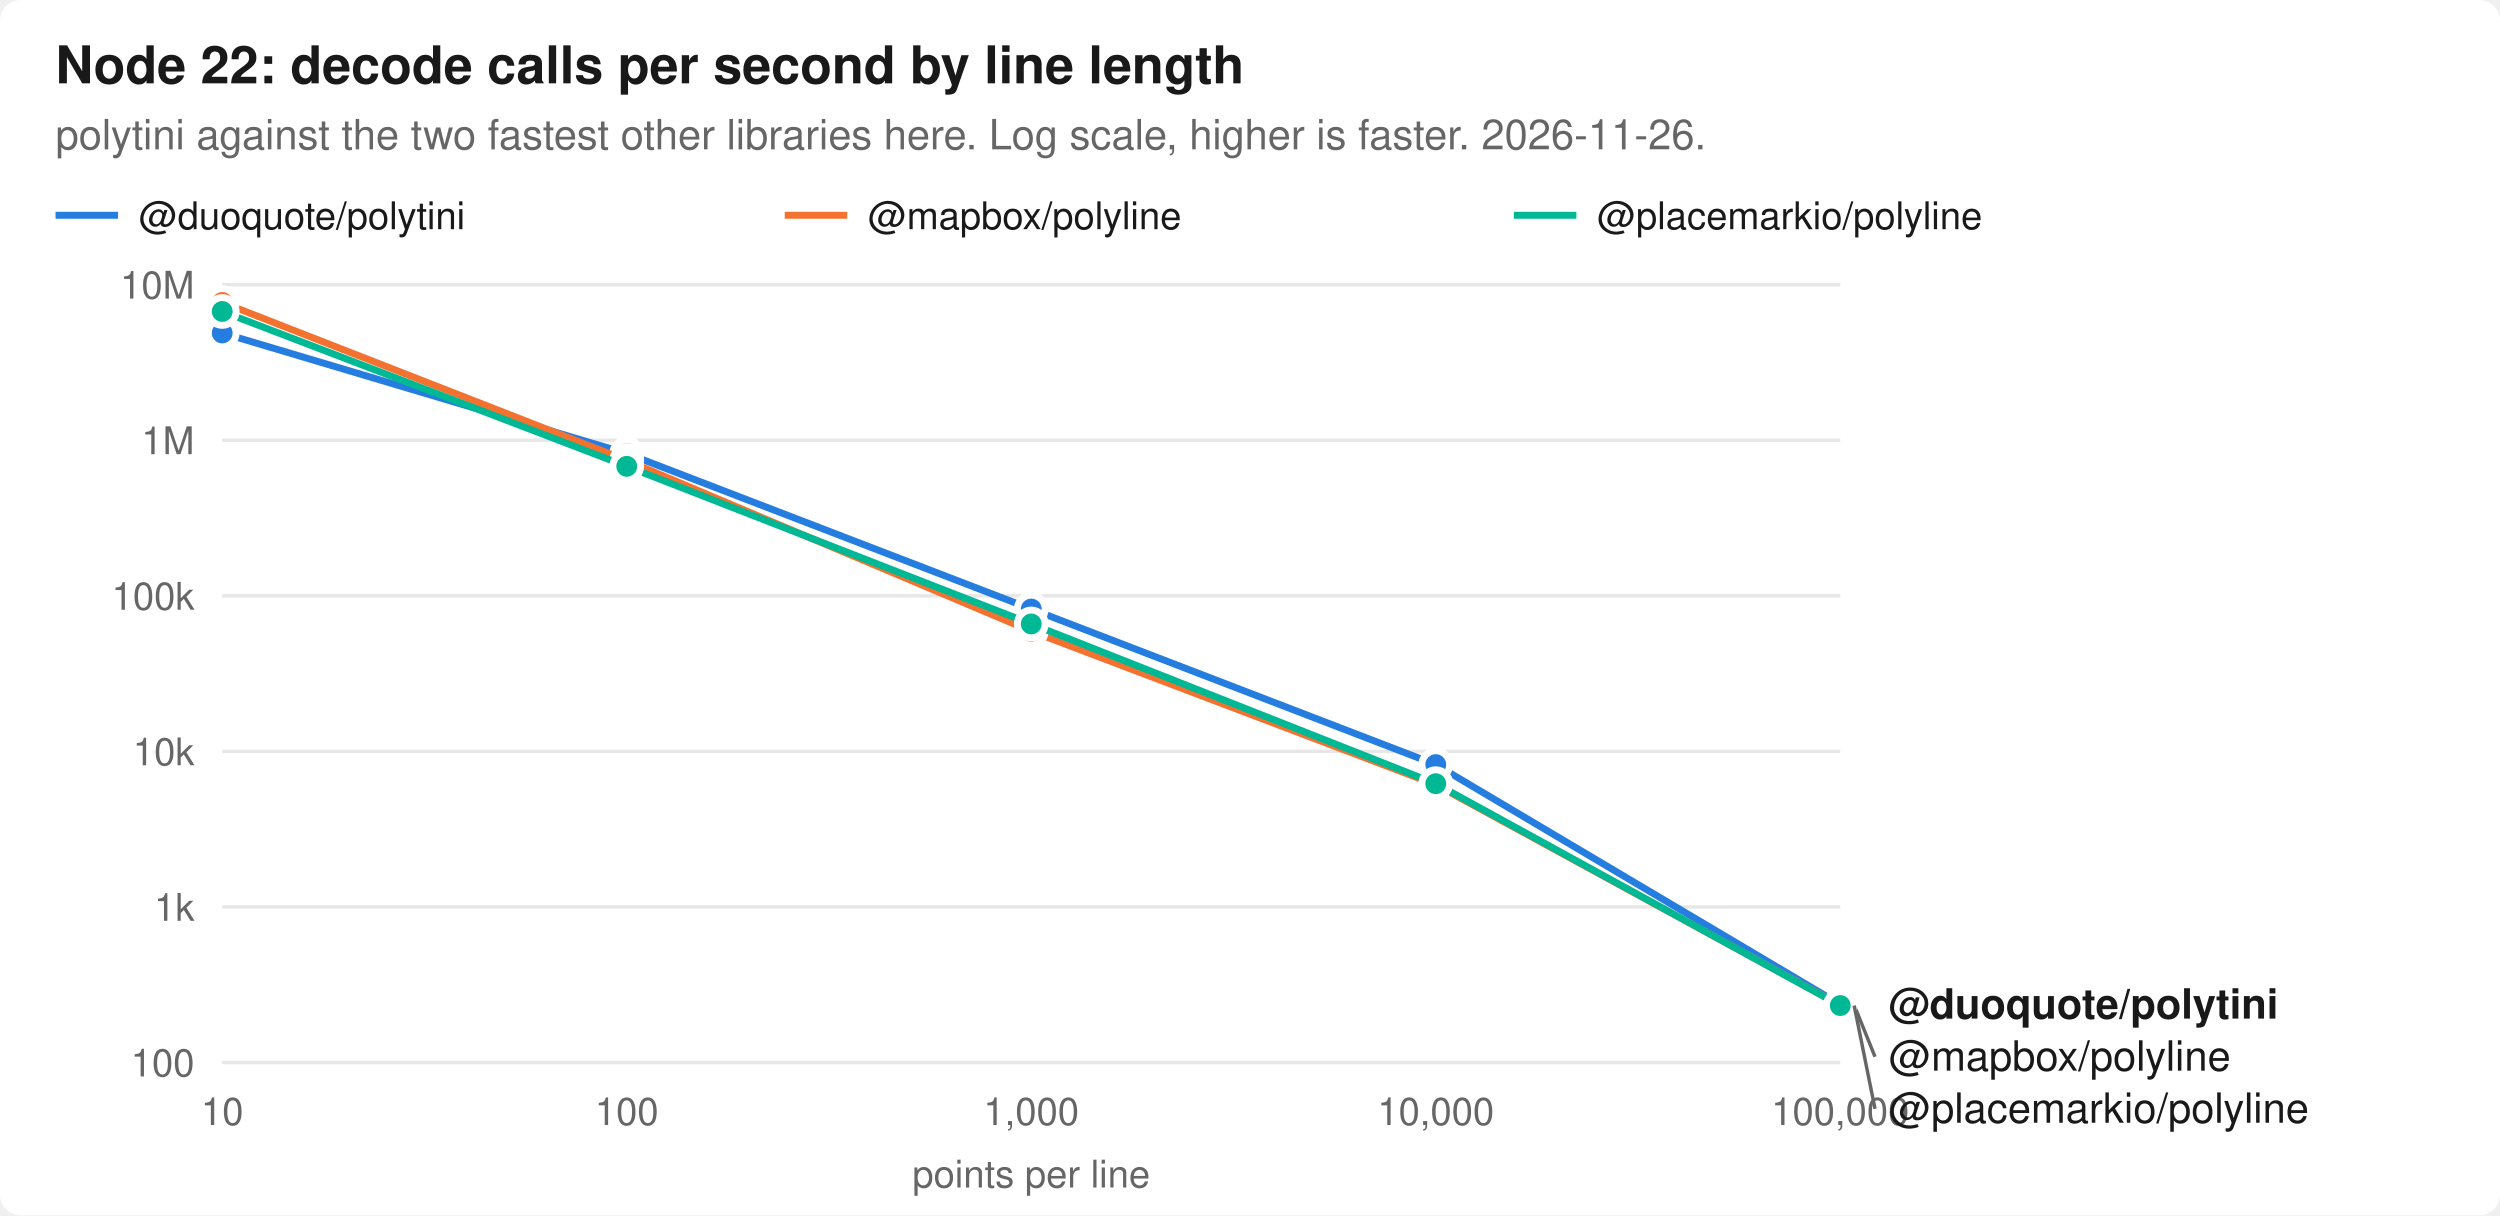
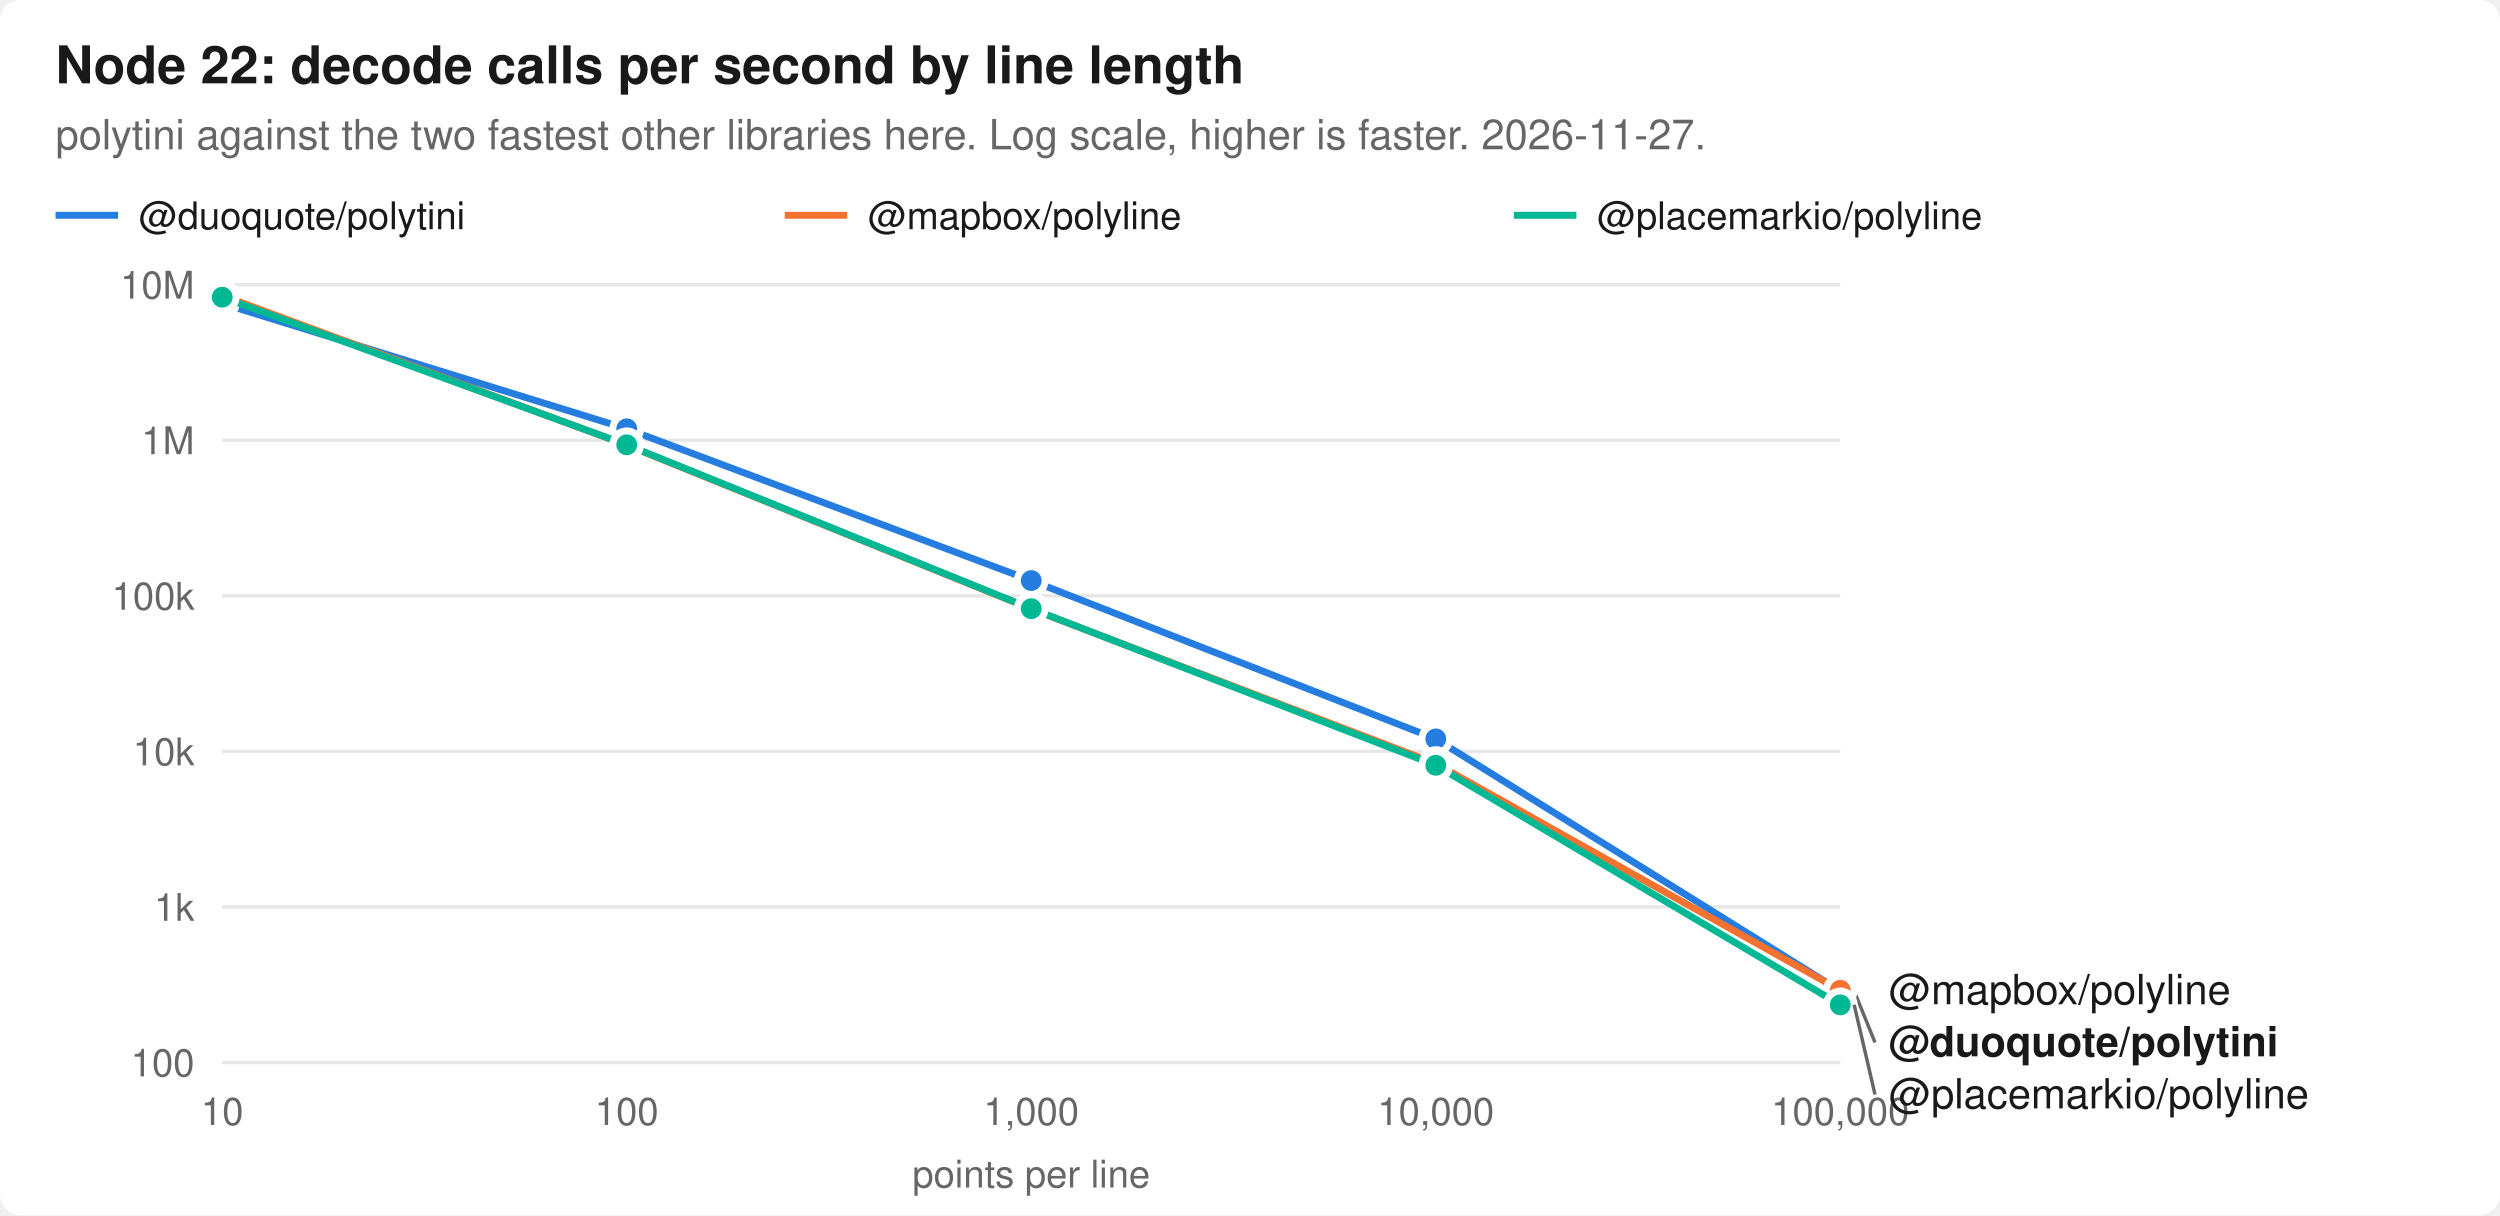
<svg xmlns="http://www.w3.org/2000/svg" width="720" height="350" viewBox="0 0 720 350" role="img" aria-labelledby="t d" font-family="-apple-system, BlinkMacSystemFont, 'Segoe UI', Helvetica, Arial, sans-serif">
  <rect width="720" height="350" rx="6" fill="#ffffff" />
  <text x="16" y="24" font-size="15" font-weight="600" fill="#191919">Node 22: decode calls per second by line length</text>
-   <text x="16" y="43" font-size="12" fill="#666666">polytini against the two fastest other libraries here. Log scale, higher is faster. 2026-11-26.</text>
+   <text x="16" y="43" font-size="12" fill="#666666">polytini against the two fastest other libraries here. Log scale, higher is faster. 2026-11-27.</text>
  <line x1="64" y1="306" x2="530" y2="306" stroke="#e7e7e7" stroke-width="1" />
  <text x="56" y="310" font-size="11" text-anchor="end" fill="#666666">100</text>
  <line x1="64" y1="261.2" x2="530" y2="261.2" stroke="#e7e7e7" stroke-width="1" />
  <text x="56" y="265.2" font-size="11" text-anchor="end" fill="#666666">1k</text>
  <line x1="64" y1="216.4" x2="530" y2="216.4" stroke="#e7e7e7" stroke-width="1" />
  <text x="56" y="220.4" font-size="11" text-anchor="end" fill="#666666">10k</text>
  <line x1="64" y1="171.6" x2="530" y2="171.6" stroke="#e7e7e7" stroke-width="1" />
  <text x="56" y="175.6" font-size="11" text-anchor="end" fill="#666666">100k</text>
  <line x1="64" y1="126.8" x2="530" y2="126.8" stroke="#e7e7e7" stroke-width="1" />
  <text x="56" y="130.8" font-size="11" text-anchor="end" fill="#666666">1M</text>
  <line x1="64" y1="82" x2="530" y2="82" stroke="#e7e7e7" stroke-width="1" />
  <text x="56" y="86" font-size="11" text-anchor="end" fill="#666666">10M</text>
  <text x="64" y="324" font-size="11" text-anchor="middle" fill="#666666">10</text>
  <text x="180.5" y="324" font-size="11" text-anchor="middle" fill="#666666">100</text>
  <text x="297" y="324" font-size="11" text-anchor="middle" fill="#666666">1,000</text>
  <text x="413.5" y="324" font-size="11" text-anchor="middle" fill="#666666">10,000</text>
  <text x="530" y="324" font-size="11" text-anchor="middle" fill="#666666">100,000</text>
  <text x="297" y="342" font-size="11" text-anchor="middle" fill="#666666">points per line</text>
-   <polyline points="64.0,95.9 180.5,130.6 297.0,175.4 413.5,220.2 530.0,289.3" fill="none" stroke="#257de0" stroke-width="2" stroke-linejoin="round" stroke-linecap="round" />
-   <circle cx="64.0" cy="95.9" r="4" fill="#257de0" stroke="#ffffff" stroke-width="2" />
-   <circle cx="180.5" cy="130.6" r="4" fill="#257de0" stroke="#ffffff" stroke-width="2" />
-   <circle cx="297.0" cy="175.4" r="4" fill="#257de0" stroke="#ffffff" stroke-width="2" />
-   <circle cx="413.5" cy="220.2" r="4" fill="#257de0" stroke="#ffffff" stroke-width="2" />
-   <circle cx="530.0" cy="289.3" r="4" fill="#257de0" stroke="#ffffff" stroke-width="2" />
-   <text x="544" y="293.348" font-size="12" fill="#191919" font-weight="600">@duoquote/polytini</text>
-   <polyline points="64.0,87.1 180.5,132.6 297.0,181.8 413.5,226.0 530.0,289.5" fill="none" stroke="#f47230" stroke-width="2" stroke-linejoin="round" stroke-linecap="round" />
-   <circle cx="64.0" cy="87.1" r="4" fill="#f47230" stroke="#ffffff" stroke-width="2" />
-   <circle cx="180.5" cy="132.6" r="4" fill="#f47230" stroke="#ffffff" stroke-width="2" />
-   <circle cx="297.0" cy="181.8" r="4" fill="#f47230" stroke="#ffffff" stroke-width="2" />
-   <circle cx="413.5" cy="226.0" r="4" fill="#f47230" stroke="#ffffff" stroke-width="2" />
-   <circle cx="530.0" cy="289.5" r="4" fill="#f47230" stroke="#ffffff" stroke-width="2" />
-   <line x1="534" y1="289.465" x2="540" y2="304.348" stroke="#666666" stroke-width="1" />
-   <text x="544" y="308.348" font-size="12" fill="#191919">@mapbox/polyline</text>
-   <polyline points="64.0,89.7 180.5,134.3 297.0,179.7 413.5,225.7 530.0,289.6" fill="none" stroke="#00b894" stroke-width="2" stroke-linejoin="round" stroke-linecap="round" />
-   <circle cx="64.0" cy="89.7" r="4" fill="#00b894" stroke="#ffffff" stroke-width="2" />
-   <circle cx="180.5" cy="134.3" r="4" fill="#00b894" stroke="#ffffff" stroke-width="2" />
-   <circle cx="297.0" cy="179.7" r="4" fill="#00b894" stroke="#ffffff" stroke-width="2" />
-   <circle cx="413.5" cy="225.7" r="4" fill="#00b894" stroke="#ffffff" stroke-width="2" />
-   <circle cx="530.0" cy="289.6" r="4" fill="#00b894" stroke="#ffffff" stroke-width="2" />
-   <line x1="534" y1="289.603" x2="540" y2="319.348" stroke="#666666" stroke-width="1" />
-   <text x="544" y="323.348" font-size="12" fill="#191919">@placemarkio/polyline</text>
+   <polyline points="64.0,87.4 180.5,123.5 297.0,167.2 413.5,212.8 530.0,285.4" fill="none" stroke="#257de0" stroke-width="2" stroke-linejoin="round" stroke-linecap="round" />
+   <circle cx="64.0" cy="87.4" r="4" fill="#257de0" stroke="#ffffff" stroke-width="2" />
+   <circle cx="180.5" cy="123.5" r="4" fill="#257de0" stroke="#ffffff" stroke-width="2" />
+   <circle cx="297.0" cy="167.2" r="4" fill="#257de0" stroke="#ffffff" stroke-width="2" />
+   <circle cx="413.5" cy="212.8" r="4" fill="#257de0" stroke="#ffffff" stroke-width="2" />
+   <circle cx="530.0" cy="285.4" r="4" fill="#257de0" stroke="#ffffff" stroke-width="2" />
+   <line x1="534" y1="285.402" x2="540" y2="300.225" stroke="#666666" stroke-width="1" />
+   <text x="544" y="304.225" font-size="12" fill="#191919" font-weight="600">@duoquote/polytini</text>
+   <polyline points="64.0,85.1 180.5,128.2 297.0,175.4 413.5,219.9 530.0,285.2" fill="none" stroke="#f47230" stroke-width="2" stroke-linejoin="round" stroke-linecap="round" />
+   <circle cx="64.0" cy="85.1" r="4" fill="#f47230" stroke="#ffffff" stroke-width="2" />
+   <circle cx="180.5" cy="128.2" r="4" fill="#f47230" stroke="#ffffff" stroke-width="2" />
+   <circle cx="297.0" cy="175.4" r="4" fill="#f47230" stroke="#ffffff" stroke-width="2" />
+   <circle cx="413.5" cy="219.9" r="4" fill="#f47230" stroke="#ffffff" stroke-width="2" />
+   <circle cx="530.0" cy="285.2" r="4" fill="#f47230" stroke="#ffffff" stroke-width="2" />
+   <text x="544" y="289.225" font-size="12" fill="#191919">@mapbox/polyline</text>
+   <polyline points="64.0,85.6 180.5,128.1 297.0,175.3 413.5,220.4 530.0,289.4" fill="none" stroke="#00b894" stroke-width="2" stroke-linejoin="round" stroke-linecap="round" />
+   <circle cx="64.0" cy="85.6" r="4" fill="#00b894" stroke="#ffffff" stroke-width="2" />
+   <circle cx="180.5" cy="128.1" r="4" fill="#00b894" stroke="#ffffff" stroke-width="2" />
+   <circle cx="297.0" cy="175.3" r="4" fill="#00b894" stroke="#ffffff" stroke-width="2" />
+   <circle cx="413.5" cy="220.4" r="4" fill="#00b894" stroke="#ffffff" stroke-width="2" />
+   <circle cx="530.0" cy="289.4" r="4" fill="#00b894" stroke="#ffffff" stroke-width="2" />
+   <line x1="534" y1="289.368" x2="540" y2="315.225" stroke="#666666" stroke-width="1" />
+   <text x="544" y="319.225" font-size="12" fill="#191919">@placemarkio/polyline</text>
  <line x1="16" y1="62" x2="34" y2="62" stroke="#257de0" stroke-width="2" />
  <text x="40" y="66" font-size="11" fill="#191919">@duoquote/polytini</text>
  <line x1="226" y1="62" x2="244" y2="62" stroke="#f47230" stroke-width="2" />
  <text x="250" y="66" font-size="11" fill="#191919">@mapbox/polyline</text>
  <line x1="436" y1="62" x2="454" y2="62" stroke="#00b894" stroke-width="2" />
  <text x="460" y="66" font-size="11" fill="#191919">@placemarkio/polyline</text>
</svg>
